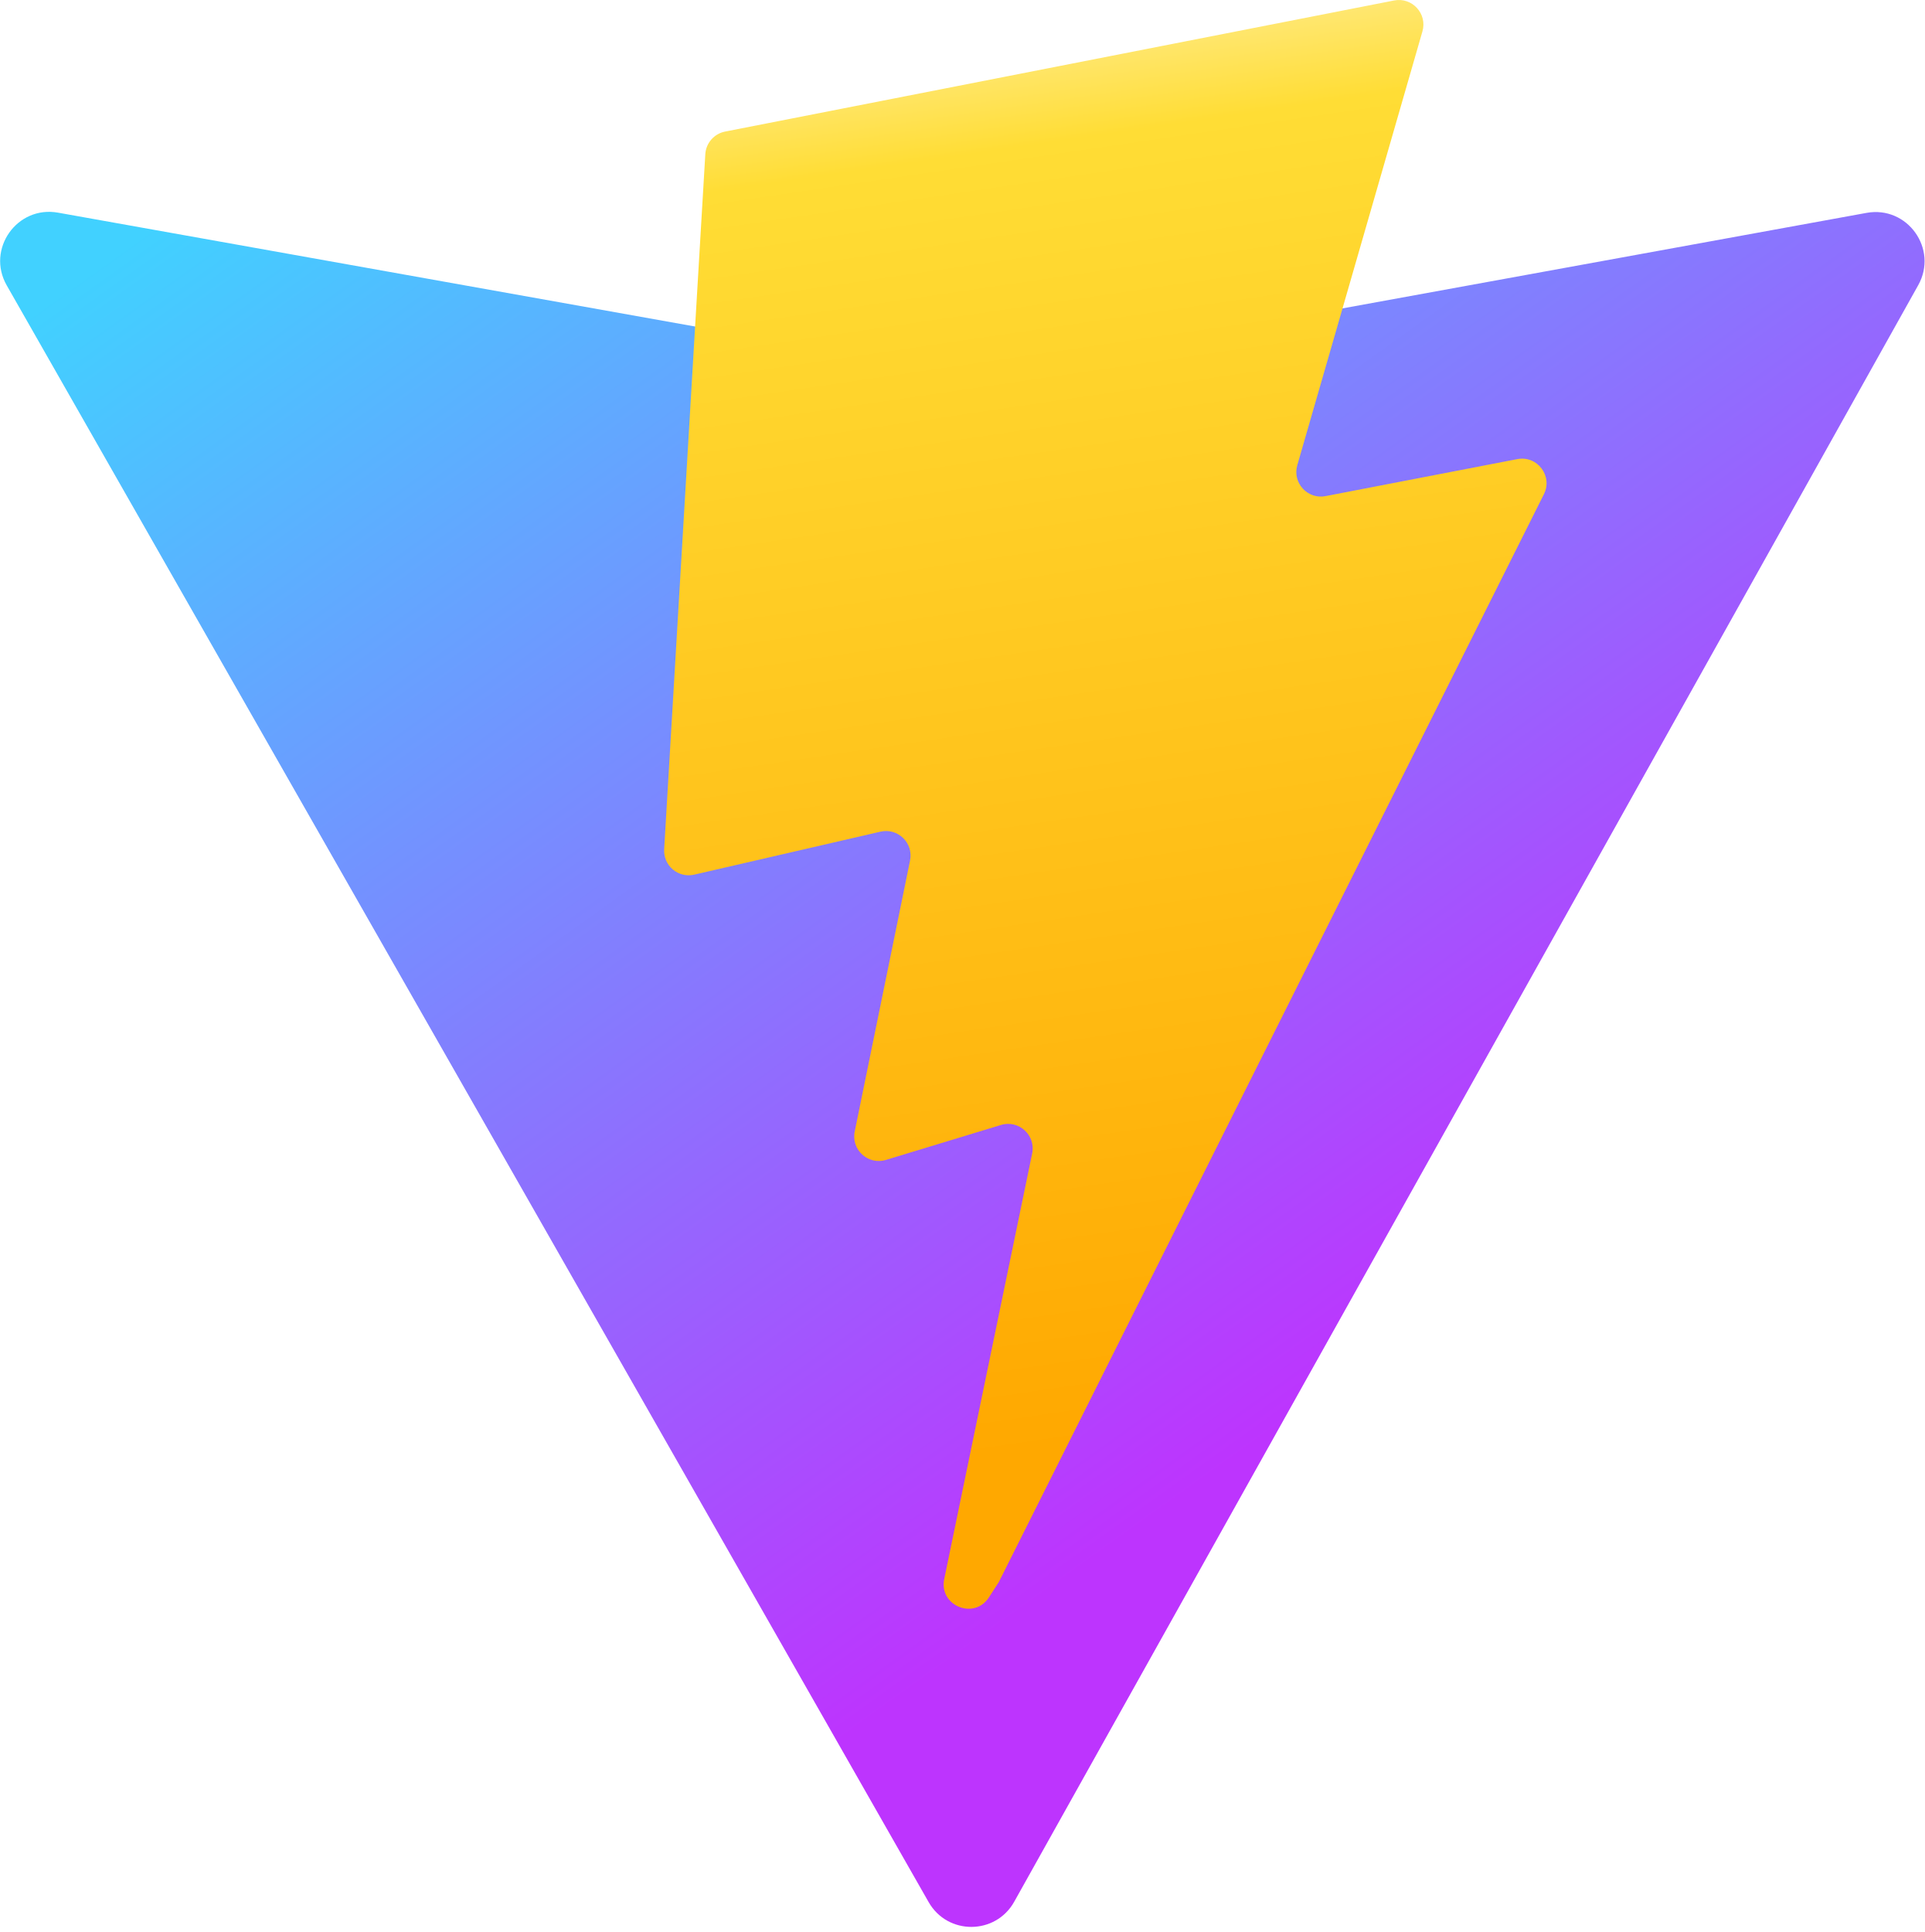
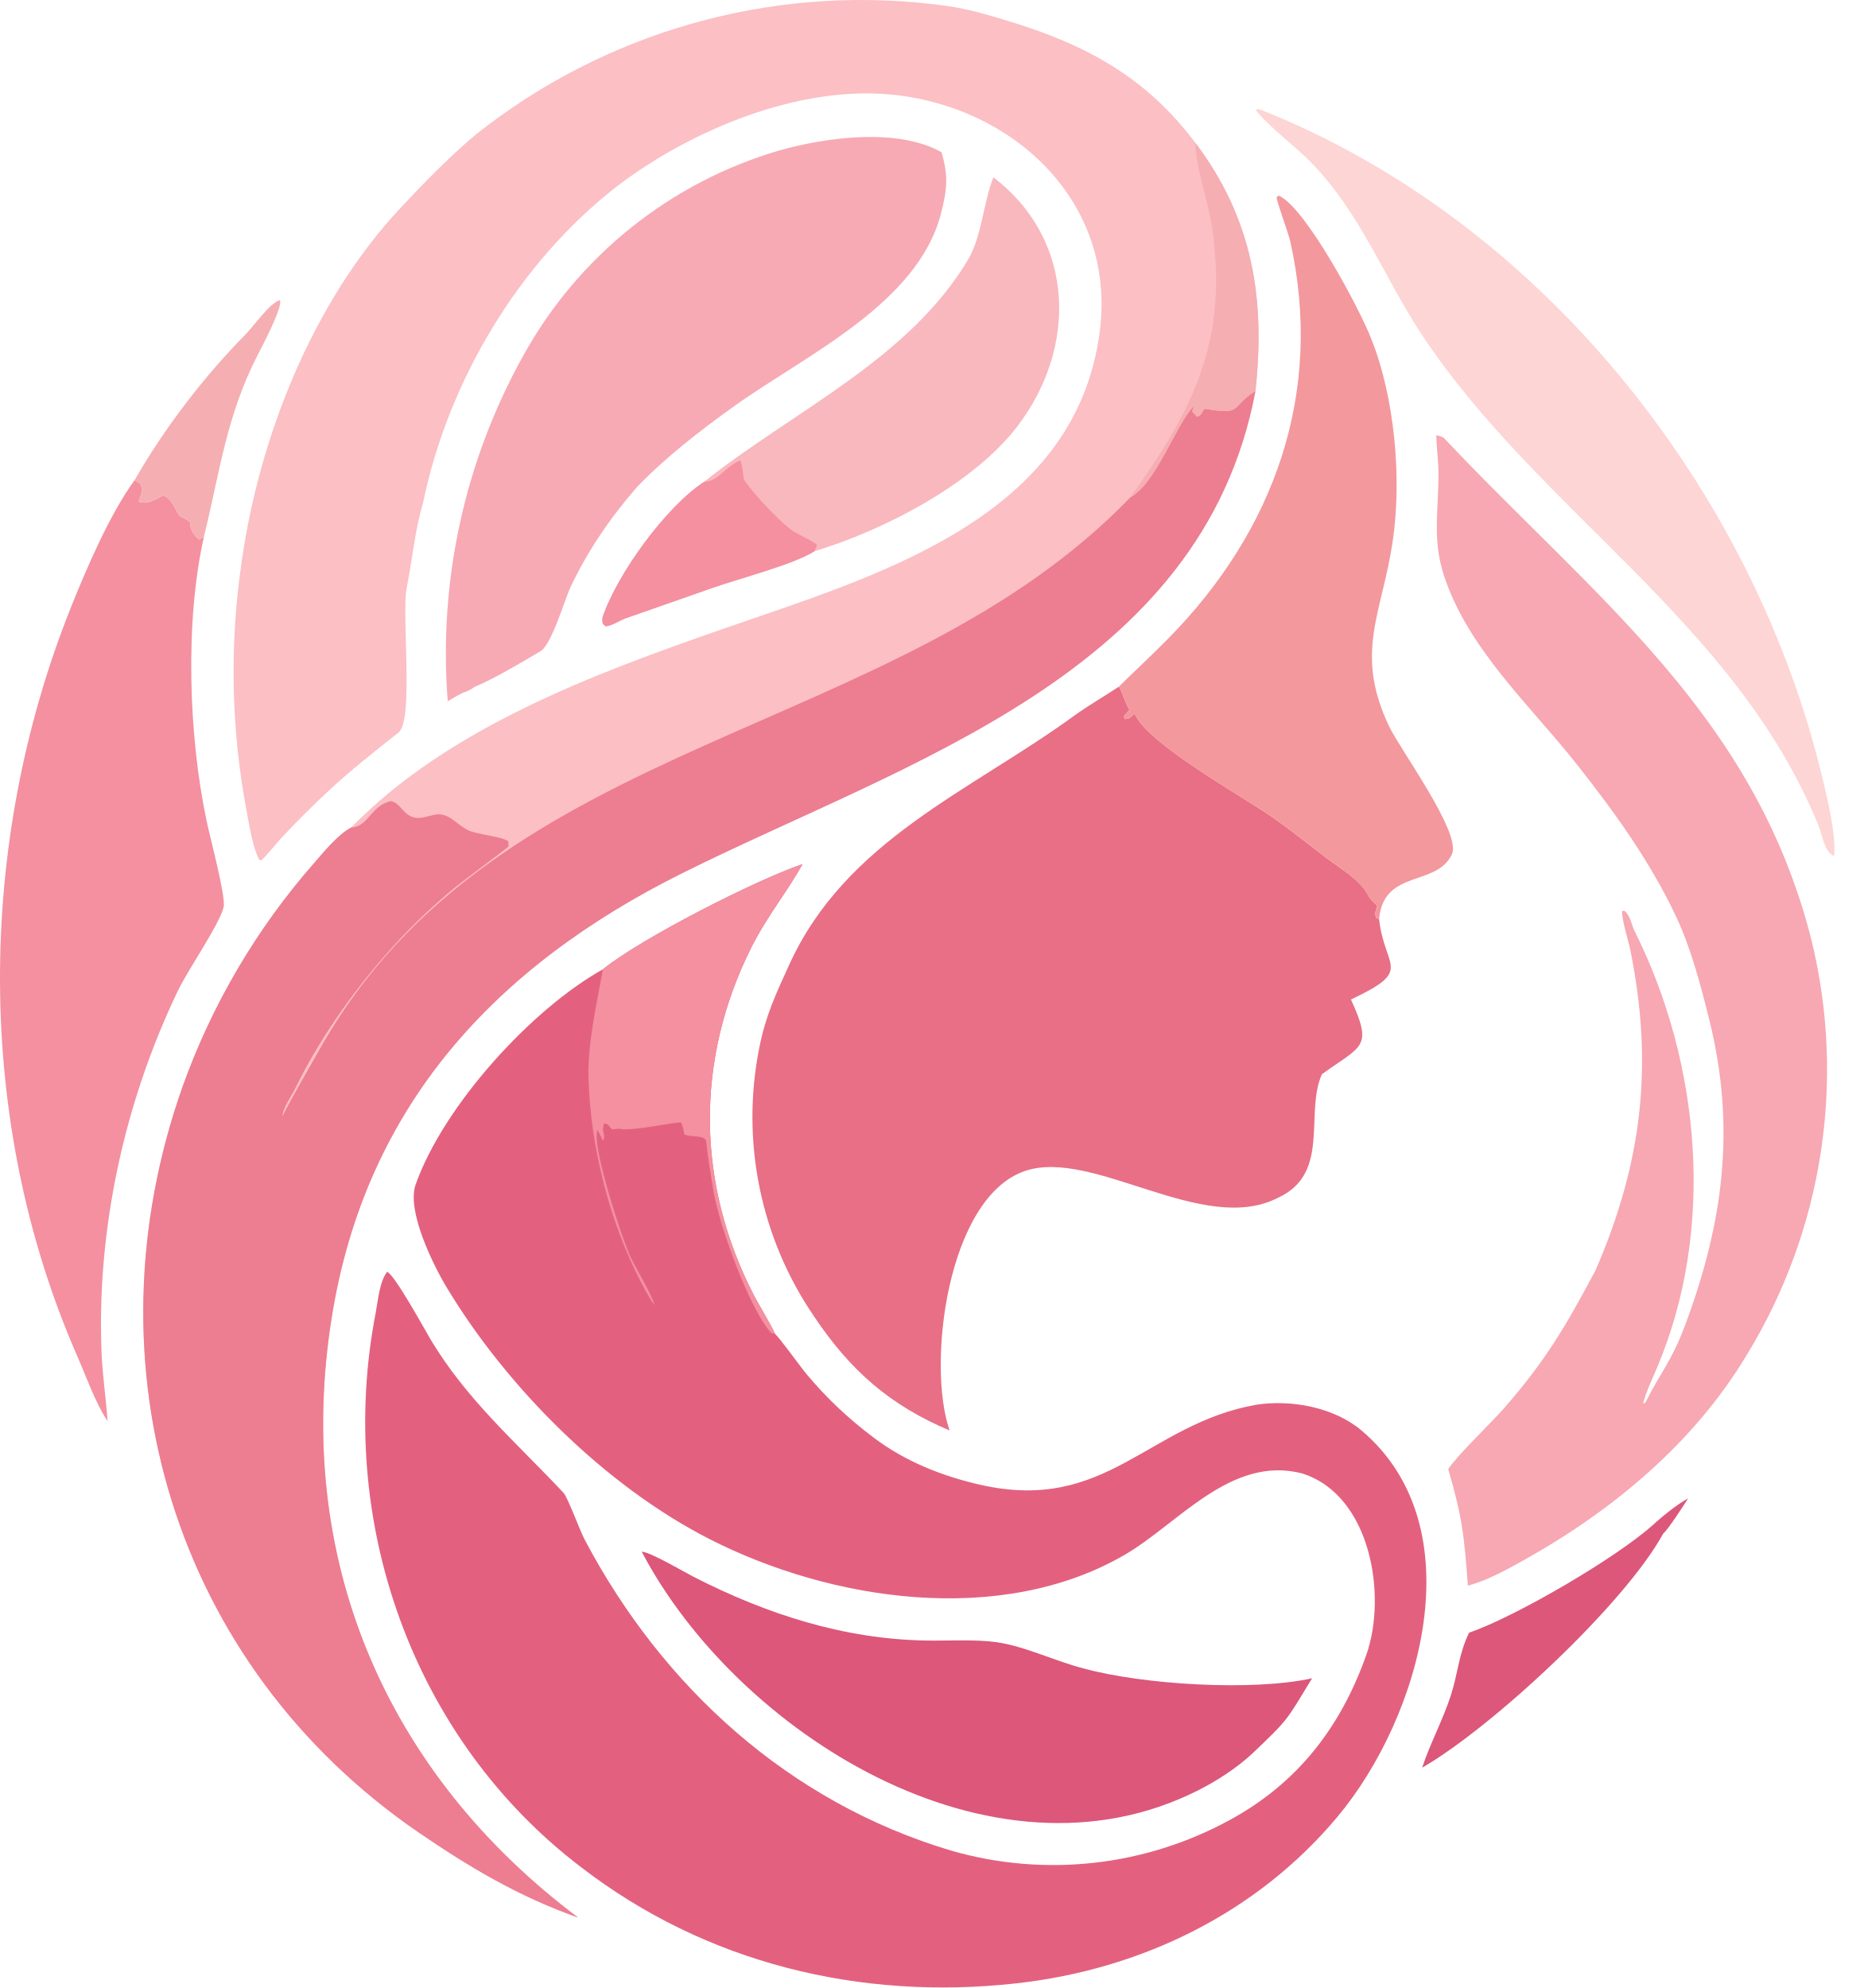
- <svg xmlns="http://www.w3.org/2000/svg" aria-hidden="true" role="img" class="iconify iconify--logos" width="31.88" height="32" preserveAspectRatio="xMidYMid meet" viewBox="0 0 256 257">
-   <defs>
-     <linearGradient id="IconifyId1813088fe1fbc01fb466" x1="-.828%" x2="57.636%" y1="7.652%" y2="78.411%">
-       <stop offset="0%" stop-color="#41D1FF" />
-       <stop offset="100%" stop-color="#BD34FE" />
-     </linearGradient>
-     <linearGradient id="IconifyId1813088fe1fbc01fb467" x1="43.376%" x2="50.316%" y1="2.242%" y2="89.03%">
-       <stop offset="0%" stop-color="#FFEA83" />
-       <stop offset="8.333%" stop-color="#FFDD35" />
-       <stop offset="100%" stop-color="#FFA800" />
-     </linearGradient>
-   </defs>
-   <path fill="url(#IconifyId1813088fe1fbc01fb466)" d="M255.153 37.938L134.897 252.976c-2.483 4.44-8.862 4.466-11.382.048L.875 37.958c-2.746-4.814 1.371-10.646 6.827-9.67l120.385 21.517a6.537 6.537 0 0 0 2.322-.004l117.867-21.483c5.438-.991 9.574 4.796 6.877 9.62Z" />
-   <path fill="url(#IconifyId1813088fe1fbc01fb467)" d="M185.432.063L96.44 17.501a3.268 3.268 0 0 0-2.634 3.014l-5.474 92.456a3.268 3.268 0 0 0 3.997 3.378l24.777-5.718c2.318-.535 4.413 1.507 3.936 3.838l-7.361 36.047c-.495 2.426 1.782 4.5 4.151 3.78l15.304-4.649c2.372-.72 4.652 1.36 4.15 3.788l-11.698 56.621c-.732 3.542 3.979 5.473 5.943 2.437l1.313-2.028l72.516-144.72c1.215-2.423-.88-5.186-3.54-4.672l-25.505 4.922c-2.396.462-4.435-1.77-3.759-4.114l16.646-57.705c.677-2.35-1.37-4.583-3.769-4.113Z" />
+ <svg xmlns="http://www.w3.org/2000/svg" width="45" height="48" viewBox="0 0 45 48" fill="none">
+   <path d="M8.48 19.979C10.836 17.565 14.351 16.264 17.487 15.174C21.122 13.911 25.944 12.545 26.549 8.034C26.968 4.917 24.523 2.595 21.556 2.287C19.286 2.051 16.671 3.142 14.89 4.503C12.513 6.352 10.813 9.22 10.211 12.155C10.008 12.841 9.957 13.509 9.818 14.201C9.694 14.822 9.994 17.393 9.624 17.685C9.068 18.124 8.444 18.616 7.922 19.105C7.534 19.466 7.159 19.841 6.797 20.229C6.665 20.37 6.416 20.686 6.307 20.772L6.262 20.762C6.108 20.486 6.021 19.94 5.96 19.614C5.583 17.632 5.538 15.601 5.829 13.604C6.249 10.578 7.542 7.292 9.674 5.016C10.264 4.386 11.064 3.559 11.745 3.049C14.92 0.636 18.928 -0.41 22.878 0.146C23.397 0.222 23.83 0.352 24.328 0.503C26.217 1.072 27.682 1.869 28.869 3.46C30.241 5.287 30.554 7.194 30.312 9.442C29.022 16.277 21.907 18.378 16.476 21.08C11.953 23.331 8.832 26.701 8.013 31.785C7.077 37.595 9.292 42.797 13.957 46.299C12.533 45.794 11.346 45.092 10.105 44.242C4.188 40.187 2.029 32.956 4.41 26.231C5.119 24.252 6.194 22.424 7.58 20.843C7.822 20.566 8.16 20.149 8.48 19.979Z" fill="#FBBFC4" />
+   <path d="M27.292 12.008C27.925 11.657 28.39 10.248 28.828 9.799L28.784 9.937L28.898 10.06C29.063 10.024 29.019 9.856 29.113 9.873C30.014 10.033 29.696 9.825 30.312 9.442C29.022 16.277 21.907 18.378 16.476 21.08C11.953 23.331 8.832 26.701 8.013 31.785C7.077 37.595 9.292 42.797 13.957 46.299C12.533 45.795 11.346 45.092 10.105 44.242C4.188 40.187 2.029 32.956 4.41 26.232C5.119 24.252 6.194 22.424 7.58 20.843C7.822 20.566 8.16 20.149 8.48 19.979C8.893 19.968 8.951 19.454 9.434 19.343C9.618 19.371 9.702 19.572 9.851 19.672C10.085 19.829 10.284 19.705 10.523 19.668C10.838 19.62 11.017 19.904 11.294 20.042C11.52 20.155 12.121 20.192 12.273 20.315C12.275 20.351 12.277 20.391 12.28 20.437C11.961 20.696 11.278 21.191 11 21.416C10.378 21.926 9.8 22.488 9.274 23.096C8.456 24.034 7.675 25.156 7.132 26.272C7.039 26.465 6.808 26.774 6.822 26.976C6.718 27.069 7.688 25.39 7.713 25.345C12.008 17.677 21.608 17.906 27.292 12.008Z" fill="#ED7D90" />
+   <path d="M28.87 3.46C30.241 5.287 30.555 7.194 30.312 9.442C29.696 9.825 30.015 10.033 29.113 9.873C29.019 9.856 29.063 10.024 28.898 10.06L28.784 9.937L28.828 9.799C28.39 10.248 27.925 11.657 27.292 12.007C28.852 9.834 29.672 8.17 29.254 5.414C29.174 4.888 28.84 3.91 28.87 3.46Z" fill="#F5AEB2" />
+   <path d="M14.556 23.404C15.469 22.661 18.268 21.238 19.377 20.864C18.97 21.59 18.515 22.125 18.133 22.89C16.776 25.609 16.815 28.603 18.215 31.299C18.316 31.495 18.642 32.026 18.706 32.197C18.866 32.354 19.302 32.973 19.487 33.194C19.973 33.773 20.493 34.258 21.092 34.71C21.867 35.295 22.762 35.645 23.679 35.852C26.721 36.537 27.719 34.376 30.334 33.917C31.177 33.787 32.211 33.979 32.872 34.538C35.638 36.877 34.289 41.466 32.307 43.848C30.34 46.211 27.521 47.558 24.535 47.888C20.765 48.306 17.043 47.404 14.031 45.084C9.946 41.978 8.099 36.686 9.072 31.69C9.129 31.395 9.161 30.945 9.348 30.707C9.531 30.784 10.234 32.064 10.375 32.304C11.247 33.782 12.456 34.818 13.603 36.041C13.709 36.154 13.997 36.948 14.117 37.175C16.001 40.745 19.066 43.523 22.972 44.685C25.222 45.332 27.636 45.066 29.69 43.944C31.304 43.068 32.363 41.73 32.99 39.952C33.492 38.527 33.101 36.097 31.436 35.575C29.723 35.131 28.445 36.791 27.158 37.539C24.173 39.275 20.074 38.664 17.125 37.158C14.6 35.868 12.235 33.494 10.782 31.081C10.463 30.551 9.819 29.25 10.031 28.613C10.703 26.695 12.841 24.359 14.556 23.404Z" fill="#E3617F" />
+   <path d="M14.556 23.404C15.469 22.661 18.268 21.238 19.377 20.864C18.97 21.59 18.515 22.125 18.133 22.89C16.776 25.609 16.815 28.603 18.214 31.299C18.316 31.495 18.641 32.026 18.706 32.197L18.623 32.189C18.088 31.596 17.364 29.588 17.225 28.748C17.164 28.379 17.089 27.945 17.053 27.572C17.036 27.389 16.698 27.472 16.522 27.389C16.501 27.262 16.495 27.226 16.447 27.107C16.346 27.07 15.226 27.332 14.96 27.253C14.948 27.25 14.774 27.273 14.772 27.27C14.687 27.173 14.714 27.157 14.593 27.12C14.498 27.307 14.645 27.424 14.558 27.54L14.426 27.282C14.268 27.626 15.035 29.965 15.23 30.364C15.402 30.716 15.659 31.106 15.809 31.512C15.747 31.464 15.556 31.112 15.501 31.006C14.721 29.526 14.255 27.696 14.209 26.027C14.186 25.181 14.41 24.226 14.556 23.404Z" fill="#F490A0" />
+   <path d="M27.016 16.578C27.104 16.726 27.147 16.93 27.27 17.138L27.134 17.294L27.157 17.362C27.294 17.348 27.278 17.329 27.396 17.229C27.399 17.236 27.402 17.244 27.406 17.251C27.706 17.949 29.994 19.229 30.68 19.703C31.149 20.027 31.595 20.389 32.05 20.733C32.375 20.979 32.835 21.241 33.027 21.606C33.084 21.715 33.161 21.787 33.253 21.867L33.241 21.904C33.208 22.015 33.186 22.06 33.231 22.17L33.297 22.188C33.424 23.392 34.15 23.408 32.618 24.133C33.155 25.306 32.885 25.236 31.917 25.936C31.492 26.876 32.14 28.335 30.852 28.922C29.045 29.848 26.384 27.709 24.741 28.275C22.871 28.919 22.371 32.949 22.928 34.539C21.494 33.933 20.536 33.101 19.657 31.788C18.358 29.889 17.881 27.546 18.334 25.29C18.492 24.505 18.728 24.012 19.055 23.293C20.426 20.284 23.419 19.11 25.927 17.287C26.28 17.031 26.655 16.818 27.016 16.578Z" fill="#E86F85" />
+   <path d="M34.679 10.507C34.713 10.514 34.835 10.547 34.855 10.568C38.511 14.446 42.353 17.247 43.734 22.688C44.571 26.104 44.01 29.712 42.176 32.712C40.892 34.853 38.92 36.487 36.748 37.694C36.358 37.911 35.867 38.178 35.44 38.285C35.352 37.089 35.31 36.647 34.966 35.471C35.198 35.121 35.996 34.364 36.312 34.003C37.328 32.843 37.812 32.004 38.524 30.669C39.661 28.05 39.917 25.7 39.368 22.961C39.32 22.722 39.145 22.179 39.168 21.995L39.22 21.989C39.375 22.126 39.38 22.306 39.465 22.478C41.067 25.683 41.42 29.689 40.008 33.022C39.92 33.229 39.705 33.698 39.671 33.896L39.73 33.858C40.105 33.114 40.36 32.863 40.674 32.027C41.608 29.541 41.917 27.233 41.271 24.63C41.068 23.812 40.827 22.885 40.46 22.113C39.831 20.788 39.008 19.646 38.106 18.499C36.956 17.036 35.449 15.688 34.862 13.893C34.575 13.013 34.737 12.308 34.73 11.409C34.727 11.066 34.682 10.824 34.679 10.507Z" fill="#F7A8B2" />
+   <path d="M3.248 11.596C3.417 11.699 3.371 11.64 3.433 11.812C3.407 11.945 3.398 11.985 3.346 12.108C3.561 12.194 3.744 12.062 3.94 11.962C4.154 12.051 4.201 12.256 4.326 12.439C4.359 12.487 4.511 12.526 4.589 12.61C4.581 12.765 4.685 12.941 4.81 13.027L4.923 12.961C4.463 15.019 4.552 17.748 4.987 19.816C5.079 20.252 5.455 21.654 5.4 21.896C5.305 22.314 4.548 23.395 4.295 23.922C3.001 26.619 2.327 29.696 2.453 32.69C2.475 33.201 2.56 33.781 2.598 34.312C2.313 33.896 2.079 33.23 1.873 32.761C-0.617 27.089 -0.578 20.385 1.715 14.658C2.089 13.722 2.657 12.403 3.248 11.596Z" fill="#F490A0" />
+   <path d="M10.81 16.932C10.583 14.028 11.219 11.123 12.638 8.579C13.966 6.179 16.188 4.4 18.822 3.631C19.938 3.317 21.666 3.076 22.731 3.675C22.901 4.238 22.868 4.575 22.721 5.15C22.161 7.337 19.446 8.576 17.736 9.8C16.935 10.373 16.061 11.046 15.378 11.762C14.743 12.488 14.193 13.293 13.781 14.163C13.621 14.502 13.325 15.559 13.047 15.725C12.65 15.96 11.885 16.417 11.471 16.576C11.38 16.639 11.352 16.66 11.249 16.701C11.143 16.727 10.916 16.87 10.81 16.932Z" fill="#F7AAB4" />
+   <path d="M27.016 16.578C27.404 16.194 27.804 15.825 28.188 15.436C30.776 12.818 31.965 9.482 31.154 5.834C31.102 5.604 30.822 4.871 30.823 4.759L30.875 4.724C31.52 5.003 32.828 7.46 33.106 8.176C33.676 9.601 33.852 11.563 33.623 13.088C33.361 14.829 32.694 15.759 33.538 17.536C33.809 18.105 35.288 20.111 35.056 20.622C34.695 21.418 33.409 20.977 33.297 22.188L33.231 22.17C33.186 22.06 33.207 22.015 33.241 21.904L33.252 21.867C33.161 21.787 33.084 21.716 33.026 21.606C32.835 21.241 32.374 20.979 32.05 20.733C31.595 20.389 31.149 20.027 30.68 19.703C29.994 19.229 27.706 17.949 27.405 17.251C27.402 17.244 27.399 17.236 27.396 17.229C27.278 17.329 27.294 17.348 27.157 17.362L27.134 17.294L27.269 17.138C27.147 16.93 27.104 16.726 27.016 16.578Z" fill="#F3989D" />
+   <path d="M15.493 37.464C15.707 37.476 16.51 37.951 16.748 38.073C18.511 38.975 20.377 39.579 22.373 39.611C22.889 39.619 23.553 39.579 24.059 39.65C24.741 39.746 25.485 40.112 26.16 40.284C27.604 40.678 30.237 40.839 31.68 40.522C31.047 41.554 31.137 41.483 30.226 42.349C29.843 42.7 29.377 43.002 28.914 43.234C23.924 45.741 17.77 41.806 15.493 37.464Z" fill="#DC577A" />
+   <path d="M30.314 2.643C30.335 2.641 30.412 2.638 30.425 2.644C37.195 5.325 42.341 11.801 44.01 18.822C44.136 19.355 44.33 20.15 44.283 20.667C44.053 20.587 43.999 20.163 43.908 19.938C41.903 15.003 37.132 12.338 34.31 8.052C33.354 6.6 32.762 4.914 31.401 3.679C31.154 3.454 30.453 2.88 30.314 2.643Z" fill="#FDD5D4" />
+   <path d="M23.984 4.281C25.971 5.798 26.015 8.401 24.559 10.3C23.492 11.692 21.329 12.807 19.665 13.31C19.173 13.625 17.831 13.974 17.219 14.19L15.123 14.923C14.931 14.992 14.792 15.106 14.622 15.123L14.554 15.063C14.545 15.022 14.536 14.934 14.55 14.895C14.918 13.83 16.083 12.237 16.998 11.634C19.153 9.92 21.954 8.673 23.383 6.25C23.699 5.713 23.749 4.869 23.984 4.281Z" fill="#F9B8BE" />
+   <path d="M16.998 11.634C17.351 11.623 17.48 11.286 17.872 11.116C17.949 11.273 17.925 11.532 17.984 11.614C18.253 11.99 18.734 12.496 19.092 12.786C19.22 12.89 19.583 13.032 19.727 13.156L19.665 13.31C19.173 13.624 17.831 13.974 17.219 14.189L15.123 14.923C14.931 14.992 14.792 15.106 14.622 15.123L14.554 15.063C14.545 15.022 14.536 14.933 14.55 14.895C14.918 13.829 16.083 12.237 16.998 11.634Z" fill="#F490A0" />
+   <path d="M39.906 36.823C40.105 36.635 40.516 36.303 40.758 36.18C40.663 36.327 40.273 36.934 40.156 37.03C39.227 38.728 36.044 41.695 34.336 42.681C34.523 42.111 34.839 41.522 35.027 40.942C35.206 40.39 35.215 39.949 35.469 39.422C36.593 39.033 38.991 37.636 39.906 36.823Z" fill="#DC577A" />
+   <path d="M3.248 11.596C3.965 10.342 4.923 9.093 5.935 8.067C6.138 7.86 6.508 7.322 6.758 7.245C6.843 7.387 6.327 8.367 6.225 8.564C5.466 10.03 5.302 11.425 4.923 12.961L4.81 13.028C4.685 12.941 4.581 12.765 4.589 12.61C4.511 12.526 4.359 12.487 4.326 12.439C4.201 12.256 4.154 12.051 3.94 11.962C3.744 12.062 3.561 12.194 3.346 12.108C3.399 11.985 3.407 11.945 3.433 11.812C3.371 11.64 3.417 11.699 3.248 11.596Z" fill="#F5AEB2" />
</svg>
